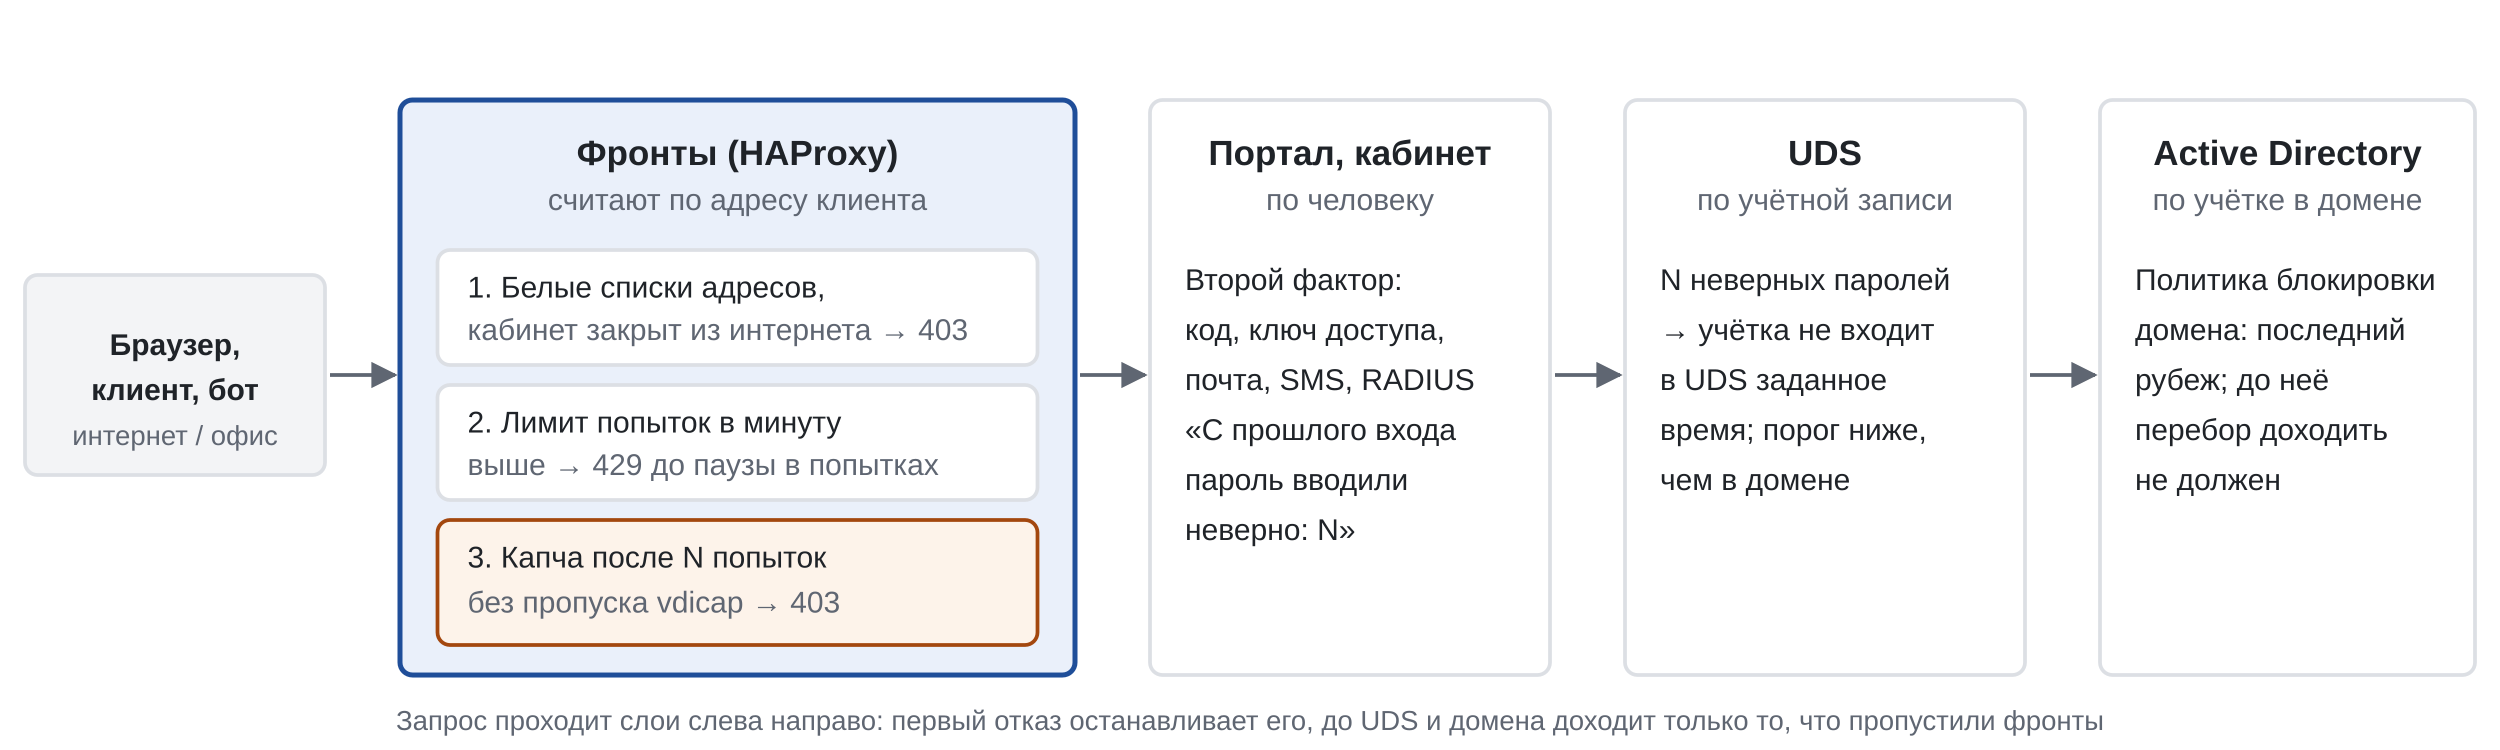
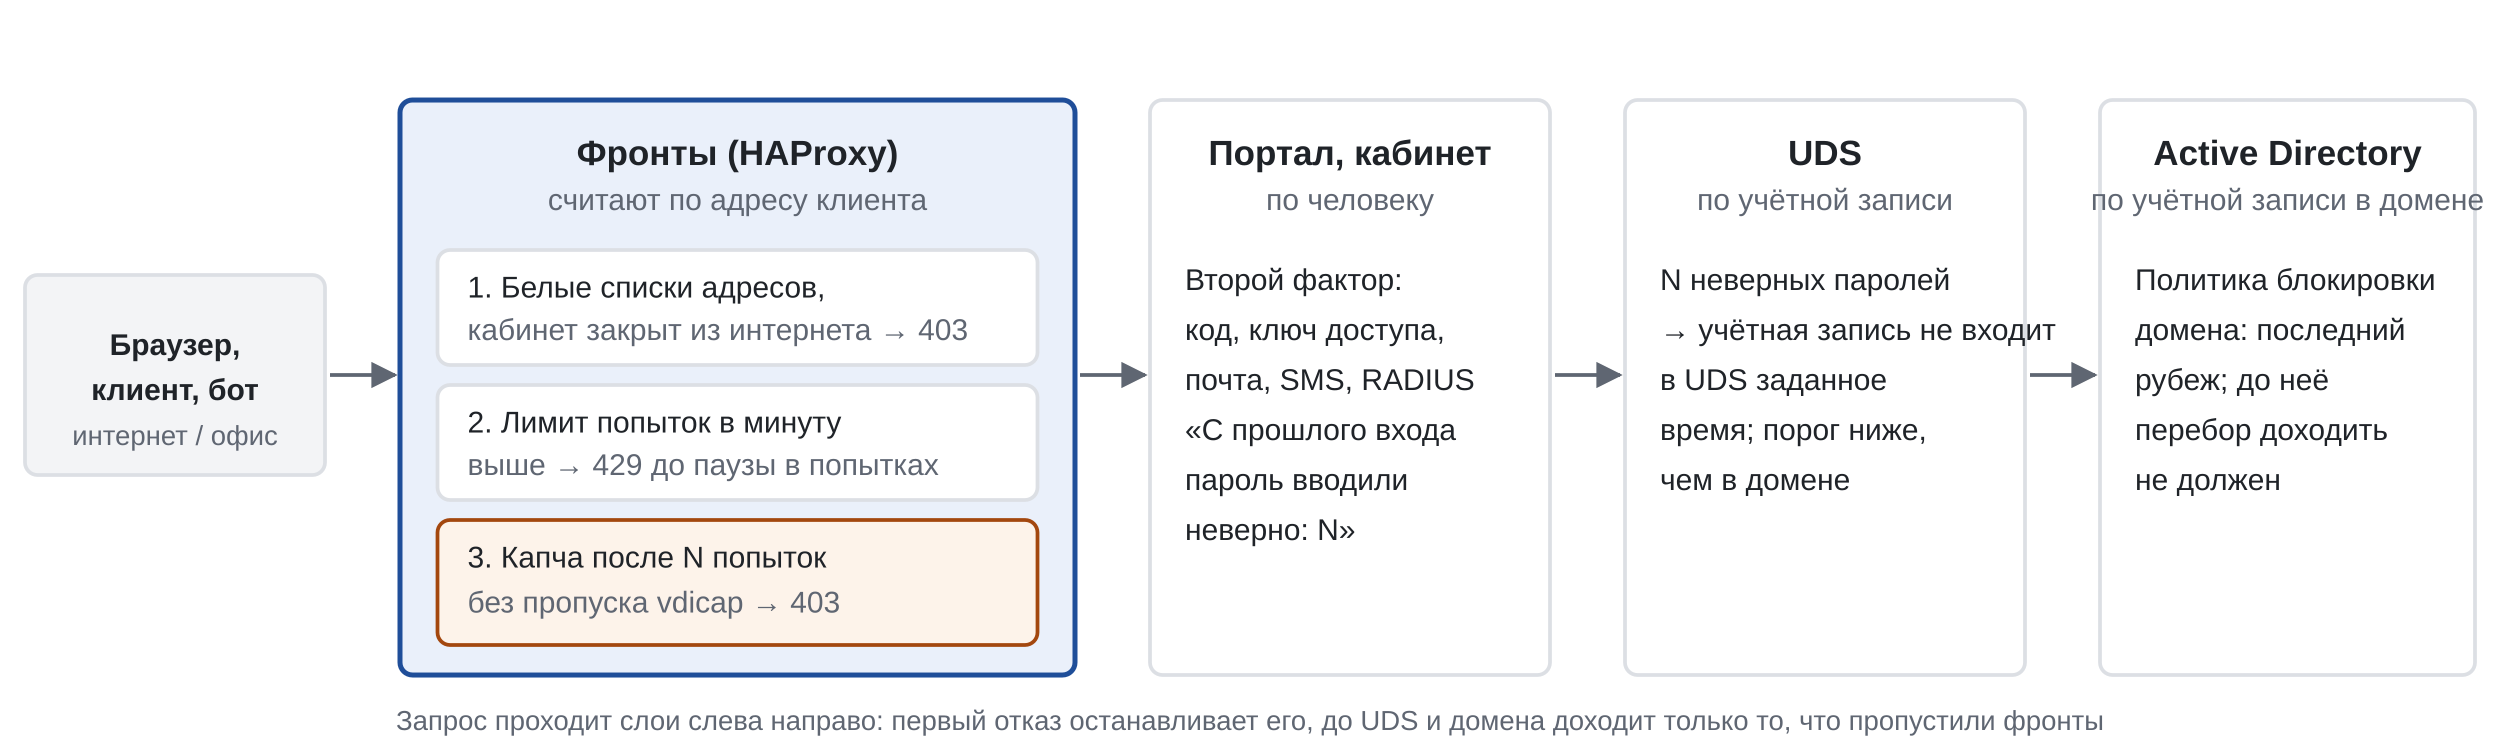
<svg xmlns="http://www.w3.org/2000/svg" viewBox="0 0 1000 300" width="900" height="270" style="max-width:100%;height:auto" role="img" aria-label="Схема: слои защиты входа от фронтов до домена">
  <defs>
    <marker id="pa" viewBox="0 0 10 10" refX="9" refY="5" markerWidth="7" markerHeight="7" orient="auto">
      <path d="M0 0L10 5L0 10z" fill="#5F6672" />
    </marker>
    <marker id="pw" viewBox="0 0 10 10" refX="9" refY="5" markerWidth="7" markerHeight="7" orient="auto">
      <path d="M0 0L10 5L0 10z" fill="#A3470E" />
    </marker>
  </defs>
  <rect width="1000" height="300" fill="#FFFFFF" />
  <rect x="10" y="110" width="120" height="80" rx="5" fill="#F3F4F6" stroke="#DCDFE4" stroke-width="1.5" />
  <text x="70" y="142" font-family="IBM Plex Sans, Arial, sans-serif" font-size="12" font-weight="600" fill="#1F2328" text-anchor="middle">Браузер,</text>
  <text x="70" y="160" font-family="IBM Plex Sans, Arial, sans-serif" font-size="12" font-weight="600" fill="#1F2328" text-anchor="middle">клиент, бот</text>
  <text x="70" y="178" font-family="IBM Plex Sans, Arial, sans-serif" font-size="11" font-weight="400" fill="#5F6672" text-anchor="middle">интернет / офис</text>
  <path d="M132 150L158 150" stroke="#5F6672" stroke-width="1.5" fill="none" marker-end="url(#pa)" />
  <rect x="160" y="40" width="270" height="230" rx="5" fill="#EAF0FA" stroke="#1F4E99" stroke-width="2" />
  <text x="295" y="66" font-family="IBM Plex Sans, Arial, sans-serif" font-size="14" font-weight="600" fill="#1F2328" text-anchor="middle">Фронты (HAProxy)</text>
  <text x="295" y="84" font-family="IBM Plex Sans, Arial, sans-serif" font-size="12" font-weight="400" fill="#5F6672" text-anchor="middle">считают по адресу клиента</text>
  <rect x="175" y="100" width="240" height="46" rx="5" fill="#FFFFFF" stroke="#DCDFE4" stroke-width="1.5" />
  <text x="187" y="119" font-family="IBM Plex Sans, Arial, sans-serif" font-size="12" font-weight="400" fill="#1F2328">1. Белые списки адресов,</text>
  <text x="187" y="136" font-family="IBM Plex Sans, Arial, sans-serif" font-size="12" font-weight="400" fill="#5F6672">кабинет закрыт из интернета → 403</text>
  <rect x="175" y="154" width="240" height="46" rx="5" fill="#FFFFFF" stroke="#DCDFE4" stroke-width="1.5" />
  <text x="187" y="173" font-family="IBM Plex Sans, Arial, sans-serif" font-size="12" font-weight="400" fill="#1F2328">2. Лимит попыток в минуту</text>
  <text x="187" y="190" font-family="IBM Plex Sans, Arial, sans-serif" font-size="12" font-weight="400" fill="#5F6672">выше → 429 до паузы в попытках</text>
  <rect x="175" y="208" width="240" height="50" rx="5" fill="#FDF3EA" stroke="#A3470E" stroke-width="1.5" />
  <text x="187" y="227" font-family="IBM Plex Sans, Arial, sans-serif" font-size="12" font-weight="400" fill="#1F2328">3. Капча после N попыток</text>
  <text x="187" y="245" font-family="IBM Plex Sans, Arial, sans-serif" font-size="12" font-weight="400" fill="#5F6672">без пропуска vdicap → 403</text>
  <path d="M432 150L458 150" stroke="#5F6672" stroke-width="1.5" fill="none" marker-end="url(#pa)" />
  <rect x="460" y="40" width="160" height="230" rx="5" fill="#FFFFFF" stroke="#DCDFE4" stroke-width="1.5" />
  <text x="540" y="66" font-family="IBM Plex Sans, Arial, sans-serif" font-size="14" font-weight="600" fill="#1F2328" text-anchor="middle">Портал, кабинет</text>
  <text x="540" y="84" font-family="IBM Plex Sans, Arial, sans-serif" font-size="12" font-weight="400" fill="#5F6672" text-anchor="middle">по человеку</text>
  <text x="474" y="116" font-family="IBM Plex Sans, Arial, sans-serif" font-size="12" font-weight="400" fill="#1F2328">Второй фактор:</text>
  <text x="474" y="136" font-family="IBM Plex Sans, Arial, sans-serif" font-size="12" font-weight="400" fill="#1F2328">код, ключ доступа,</text>
  <text x="474" y="156" font-family="IBM Plex Sans, Arial, sans-serif" font-size="12" font-weight="400" fill="#1F2328">почта, SMS, RADIUS</text>
  <text x="474" y="176" font-family="IBM Plex Sans, Arial, sans-serif" font-size="12" font-weight="400" fill="#1F2328">«С прошлого входа</text>
  <text x="474" y="196" font-family="IBM Plex Sans, Arial, sans-serif" font-size="12" font-weight="400" fill="#1F2328">пароль вводили</text>
  <text x="474" y="216" font-family="IBM Plex Sans, Arial, sans-serif" font-size="12" font-weight="400" fill="#1F2328">неверно: N»</text>
  <path d="M622 150L648 150" stroke="#5F6672" stroke-width="1.5" fill="none" marker-end="url(#pa)" />
  <rect x="650" y="40" width="160" height="230" rx="5" fill="#FFFFFF" stroke="#DCDFE4" stroke-width="1.5" />
  <text x="730" y="66" font-family="IBM Plex Sans, Arial, sans-serif" font-size="14" font-weight="600" fill="#1F2328" text-anchor="middle">UDS</text>
  <text x="730" y="84" font-family="IBM Plex Sans, Arial, sans-serif" font-size="12" font-weight="400" fill="#5F6672" text-anchor="middle">по учётной записи</text>
  <text x="664" y="116" font-family="IBM Plex Sans, Arial, sans-serif" font-size="12" font-weight="400" fill="#1F2328">N неверных паролей</text>
-   <text x="664" y="136" font-family="IBM Plex Sans, Arial, sans-serif" font-size="12" font-weight="400" fill="#1F2328">→ учётка не входит</text>
+   <text x="664" y="136" font-family="IBM Plex Sans, Arial, sans-serif" font-size="12" font-weight="400" fill="#1F2328">→ учётная запись не входит</text>
  <text x="664" y="156" font-family="IBM Plex Sans, Arial, sans-serif" font-size="12" font-weight="400" fill="#1F2328">в UDS заданное</text>
  <text x="664" y="176" font-family="IBM Plex Sans, Arial, sans-serif" font-size="12" font-weight="400" fill="#1F2328">время; порог ниже,</text>
  <text x="664" y="196" font-family="IBM Plex Sans, Arial, sans-serif" font-size="12" font-weight="400" fill="#1F2328">чем в домене</text>
  <path d="M812 150L838 150" stroke="#5F6672" stroke-width="1.5" fill="none" marker-end="url(#pa)" />
  <rect x="840" y="40" width="150" height="230" rx="5" fill="#FFFFFF" stroke="#DCDFE4" stroke-width="1.5" />
  <text x="915" y="66" font-family="IBM Plex Sans, Arial, sans-serif" font-size="14" font-weight="600" fill="#1F2328" text-anchor="middle">Active Directory</text>
-   <text x="915" y="84" font-family="IBM Plex Sans, Arial, sans-serif" font-size="12" font-weight="400" fill="#5F6672" text-anchor="middle">по учётке в домене</text>
+   <text x="915" y="84" font-family="IBM Plex Sans, Arial, sans-serif" font-size="12" font-weight="400" fill="#5F6672" text-anchor="middle">по учётной записи в домене</text>
  <text x="854" y="116" font-family="IBM Plex Sans, Arial, sans-serif" font-size="12" font-weight="400" fill="#1F2328">Политика блокировки</text>
  <text x="854" y="136" font-family="IBM Plex Sans, Arial, sans-serif" font-size="12" font-weight="400" fill="#1F2328">домена: последний</text>
  <text x="854" y="156" font-family="IBM Plex Sans, Arial, sans-serif" font-size="12" font-weight="400" fill="#1F2328">рубеж; до неё</text>
  <text x="854" y="176" font-family="IBM Plex Sans, Arial, sans-serif" font-size="12" font-weight="400" fill="#1F2328">перебор доходить</text>
  <text x="854" y="196" font-family="IBM Plex Sans, Arial, sans-serif" font-size="12" font-weight="400" fill="#1F2328">не должен</text>
  <text x="500" y="292" font-family="IBM Plex Sans, Arial, sans-serif" font-size="11" font-weight="400" fill="#5F6672" text-anchor="middle">Запрос проходит слои слева направо: первый отказ останавливает его, до UDS и домена доходит только то, что пропустили фронты</text>
</svg>
